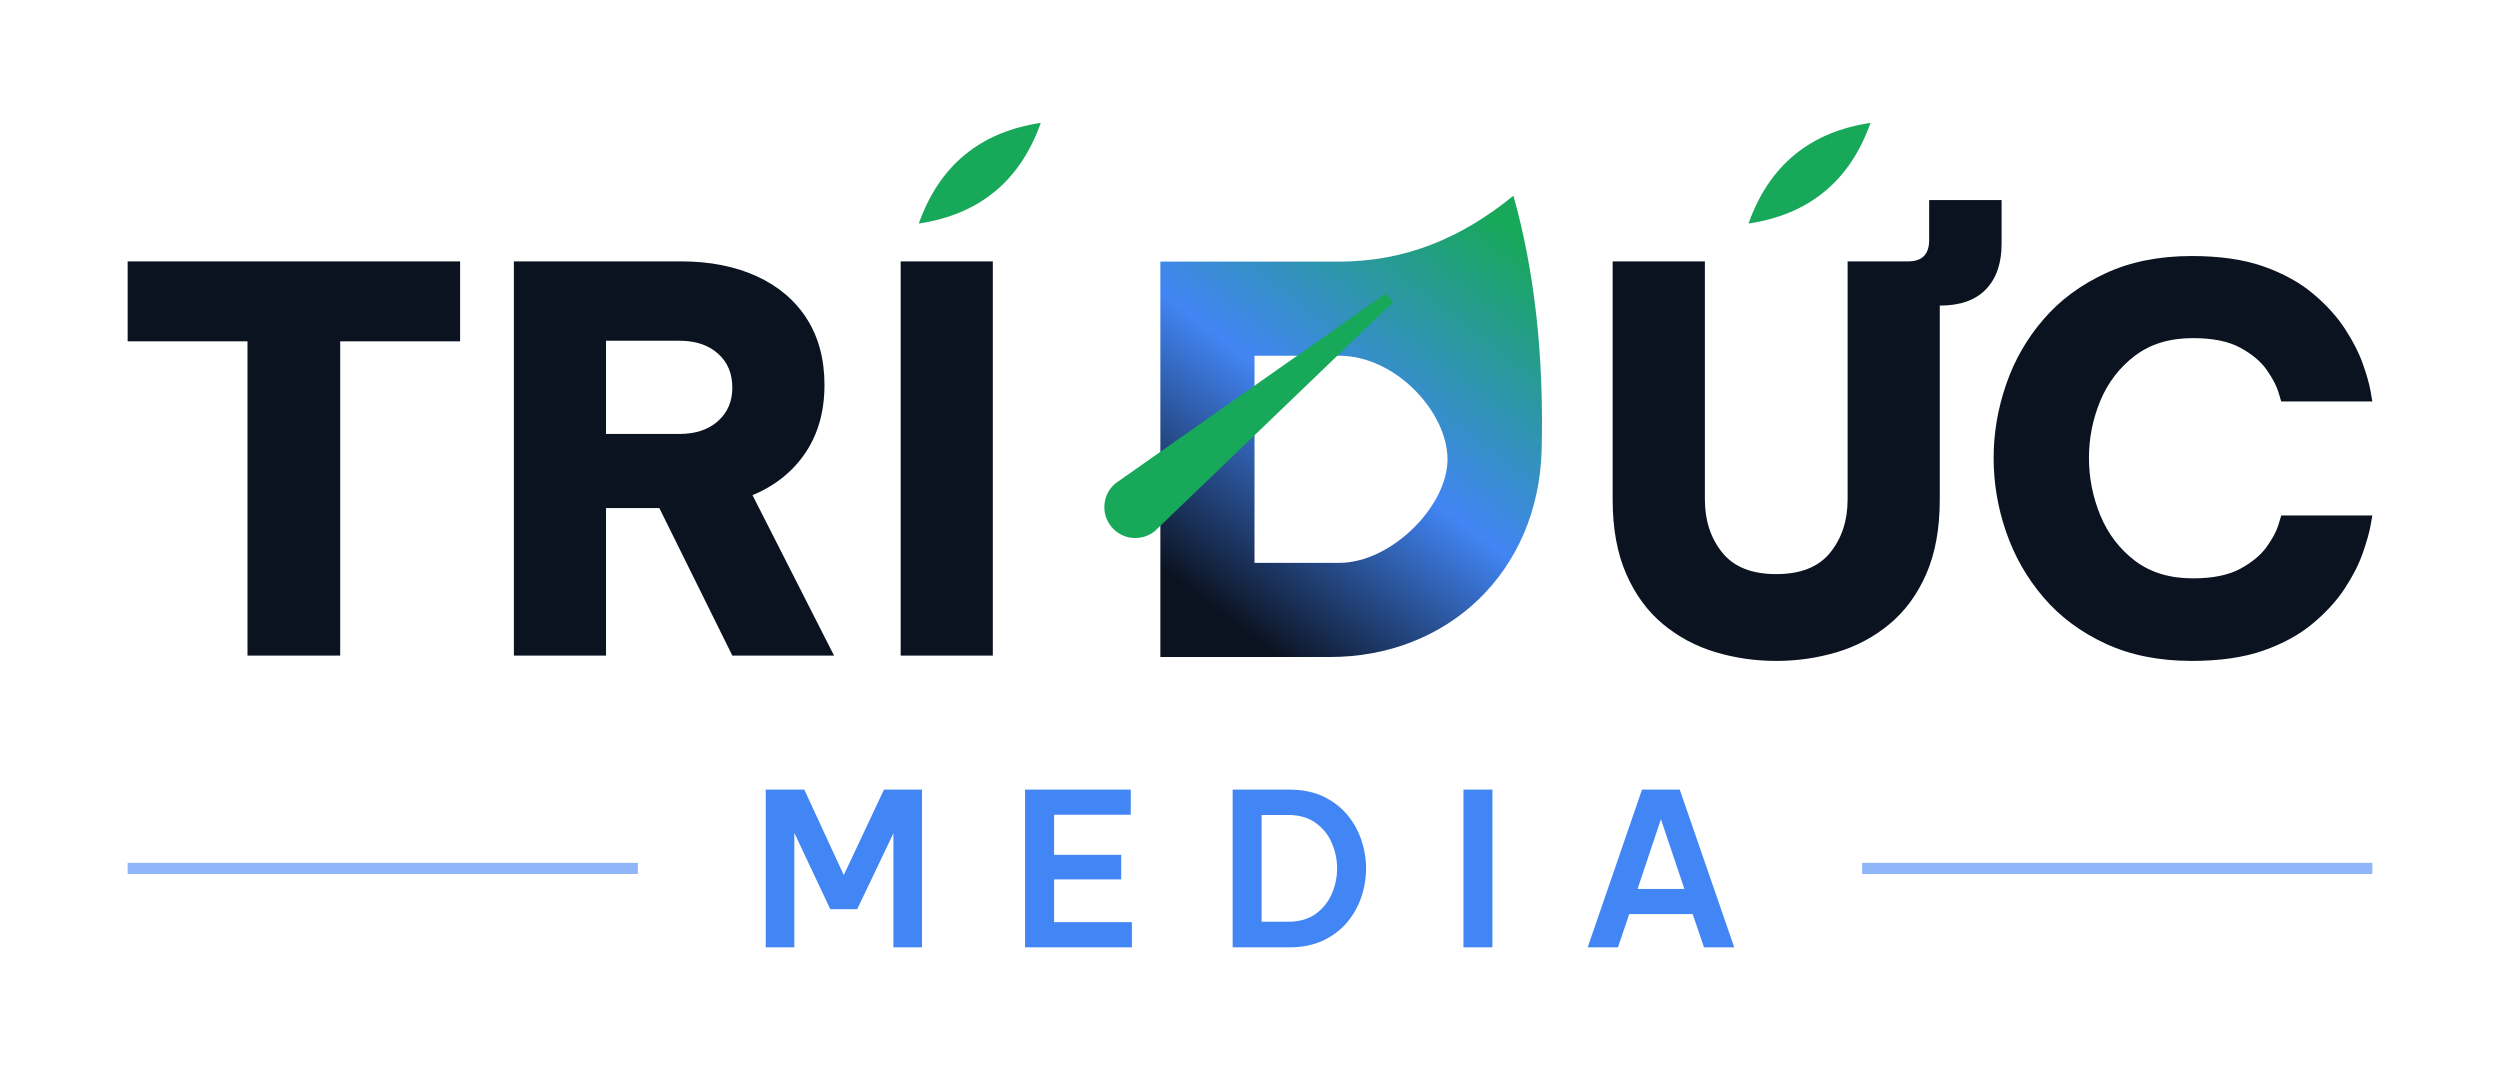
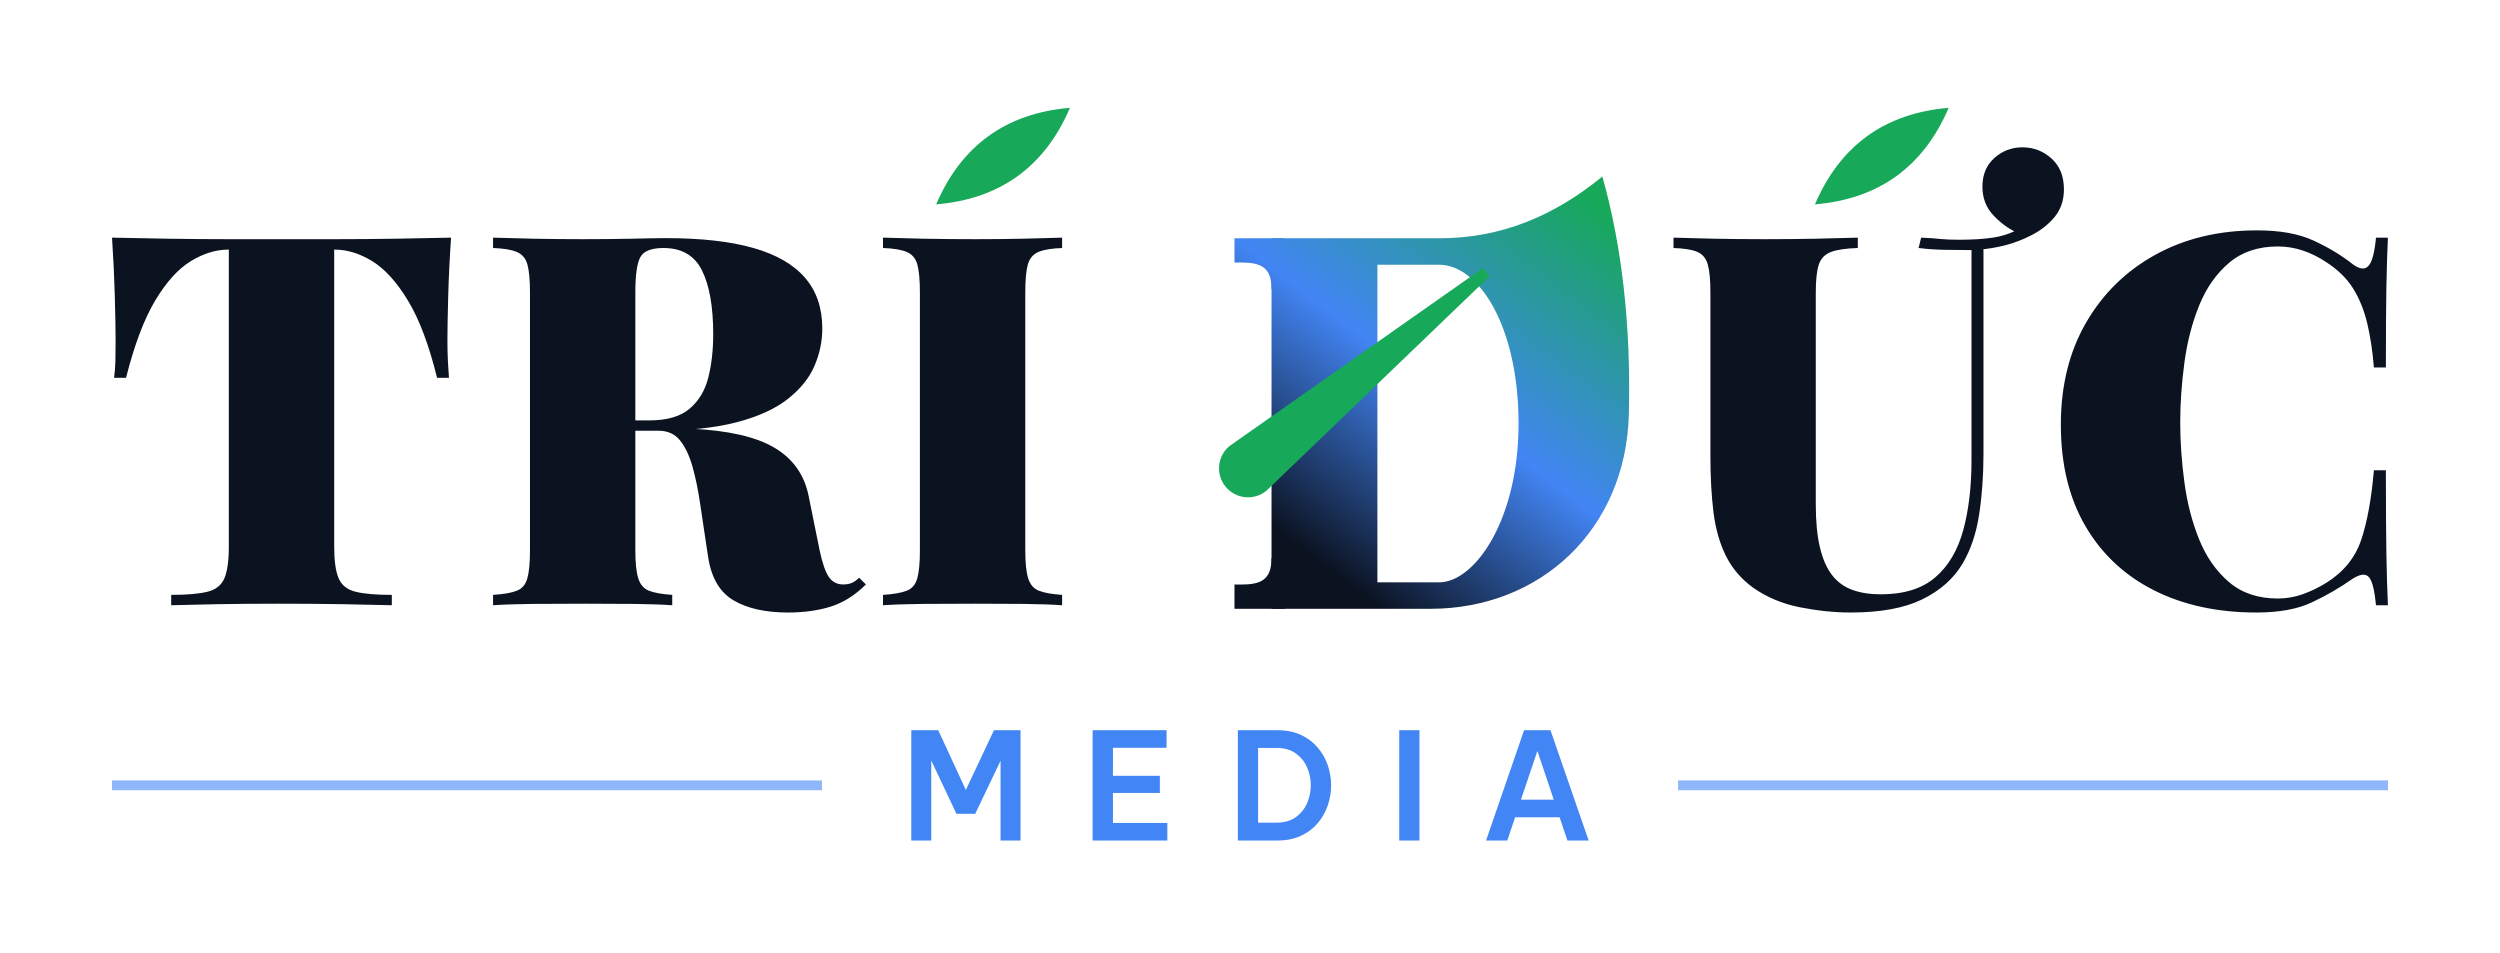
- <svg xmlns="http://www.w3.org/2000/svg" viewBox="-13.53 -14.76 313.35 134.74" role="img" aria-label="Trí Đức Media">
+ <svg xmlns="http://www.w3.org/2000/svg" viewBox="-14.29 -15.94 357.05 136.04" role="img" aria-label="Trí Đức Media">
  <defs>
    <linearGradient id="h-color-g" gradientUnits="userSpaceOnUse" x1="22" y1="102" x2="97" y2="4">
      <stop offset="0.12" stop-color="#0B1220" />
      <stop offset="0.5" stop-color="#4285F4" />
      <stop offset="0.95" stop-color="#17A85A" />
    </linearGradient>
  </defs>
-   <path fill="#0B1220" d="M29.11 67.41L17.49 67.41L17.49 28.02L2.47 28.02L2.47 18.00L44.14 18.00L44.14 28.02L29.11 28.02L29.11 67.41ZM62.43 67.41L50.88 67.41L50.88 18.00L71.78 18.00Q77.26 18.00 81.33 19.87Q85.40 21.74 87.61 25.21Q89.81 28.68 89.81 33.49L89.81 33.49Q89.81 38.43 87.44 41.97Q85.07 45.51 80.79 47.31L80.79 47.31L91.01 67.41L78.26 67.41L69.11 48.92L62.43 48.92L62.43 67.41ZM71.65 27.95L71.65 27.95L62.43 27.95L62.43 39.63L71.65 39.63Q74.65 39.63 76.45 38.03Q78.26 36.43 78.26 33.83L78.26 33.83Q78.26 31.15 76.45 29.55Q74.65 27.95 71.65 27.95ZM110.91 67.41L99.36 67.41L99.36 18.00L110.91 18.00L110.91 67.41ZM209.10 68.08L209.10 68.08Q205.16 68.08 201.49 66.98Q197.82 65.88 194.91 63.47Q192.01 61.07 190.31 57.20Q188.60 53.32 188.60 47.85L188.60 47.85L188.60 18.00L200.16 18.00L200.16 47.85Q200.16 51.79 202.33 54.49Q204.50 57.20 209.10 57.20L209.10 57.20Q213.71 57.20 215.88 54.49Q218.05 51.79 218.05 47.85L218.05 47.85L218.05 18.00L225.66 18.00Q228.27 18.00 228.27 15.33L228.27 15.33L228.27 10.32L237.35 10.32L237.35 15.80Q237.35 19.47 235.38 21.51Q233.41 23.54 229.67 23.54L229.67 23.54L229.60 23.54L229.60 47.85Q229.60 53.32 227.90 57.20Q226.20 61.07 223.29 63.47Q220.39 65.88 216.72 66.98Q213.04 68.08 209.10 68.08ZM261.19 68.08L261.19 68.08Q255.04 68.08 250.37 65.91Q245.69 63.74 242.59 60.10Q239.48 56.46 237.92 51.92Q236.35 47.38 236.35 42.64L236.35 42.64Q236.35 37.97 237.92 33.42Q239.48 28.88 242.59 25.28Q245.69 21.67 250.37 19.50Q255.04 17.33 261.19 17.33L261.19 17.33Q266.46 17.33 270.17 18.63Q273.87 19.94 276.38 22.04Q278.88 24.14 280.38 26.45Q281.89 28.75 282.62 30.82Q283.35 32.89 283.59 34.23Q283.82 35.56 283.82 35.56L283.82 35.56L272.40 35.56Q272.40 35.56 272.04 34.36Q271.67 33.16 270.57 31.59Q269.47 30.02 267.26 28.82Q265.06 27.62 261.32 27.62L261.32 27.62Q256.98 27.62 254.07 29.82Q251.17 32.02 249.73 35.46Q248.30 38.90 248.30 42.64L248.30 42.64Q248.30 46.38 249.73 49.85Q251.17 53.32 254.07 55.53Q256.98 57.73 261.32 57.73L261.32 57.73Q265.06 57.73 267.26 56.53Q269.47 55.33 270.57 53.79Q271.67 52.25 272.04 51.05Q272.40 49.85 272.40 49.85L272.40 49.85L283.82 49.85Q283.82 49.85 283.59 51.15Q283.35 52.45 282.62 54.56Q281.89 56.66 280.38 58.97Q278.88 61.27 276.38 63.37Q273.87 65.48 270.17 66.78Q266.46 68.08 261.19 68.08Z" />
-   <g transform="translate(118.93 7.41) scale(0.59)">
-     <path fill="url(#h-color-g)" fill-rule="evenodd" d="M22 18H60C74 18 86 13 97 4C101.5 20 103.5 38 103 58C102.3 84 83 102 58 102H22ZM42 38H60C72 38 83 50 83 60C83 70 71 82 60 82H42Z" />
+   <path fill="#0B1220" d="M50.13 18L50.13 18Q49.83 22.38 49.72 26.45Q49.61 30.53 49.61 32.68L49.61 32.68Q49.61 34.24 49.68 35.65Q49.76 37.06 49.83 38.02L49.83 38.02L48.13 38.02Q46.42 31.05 44.01 27.05Q41.60 23.04 38.89 21.37Q36.19 19.71 33.52 19.71L33.52 19.71L33.44 19.71L33.44 62.12Q33.44 65.16 34.07 66.64Q34.70 68.13 36.48 68.57Q38.26 69.02 41.67 69.02L41.67 69.02L41.67 70.50Q39.08 70.43 34.67 70.35Q30.25 70.28 25.43 70.28L25.43 70.28Q20.84 70.28 16.76 70.35Q12.68 70.43 10.16 70.50L10.16 70.50L10.16 69.02Q13.57 69.02 15.35 68.57Q17.13 68.13 17.76 66.64Q18.39 65.16 18.39 62.12L18.39 62.12L18.39 19.71L18.32 19.71Q15.65 19.71 12.94 21.37Q10.23 23.04 7.86 27.01Q5.49 30.98 3.71 38.02L3.71 38.02L2.00 38.02Q2.15 37.06 2.19 35.65Q2.22 34.24 2.22 32.68L2.22 32.68Q2.22 30.53 2.11 26.45Q2.00 22.38 1.71 18L1.71 18Q5.26 18.07 9.57 18.15Q13.87 18.22 18.17 18.22Q22.47 18.22 25.95 18.22L25.95 18.22Q29.44 18.22 33.74 18.22Q38.04 18.22 42.34 18.15Q46.64 18.07 50.13 18ZM56.13 19.48L56.13 18Q58.28 18.07 61.81 18.15Q65.33 18.22 68.89 18.22L68.89 18.22Q72.60 18.22 76.01 18.15Q79.42 18.07 80.83 18.07L80.83 18.07Q88.39 18.07 93.32 19.48Q98.25 20.89 100.70 23.75Q103.15 26.60 103.15 30.98L103.15 30.98Q103.15 33.72 102.03 36.32Q100.92 38.91 98.25 41.02Q95.58 43.14 90.95 44.36Q86.31 45.58 79.19 45.58L79.19 45.58L72.08 45.58L72.08 44.10L78.45 44.10Q82.24 44.10 84.20 42.43Q86.17 40.76 86.87 37.98Q87.57 35.20 87.57 31.79L87.57 31.79Q87.57 25.93 85.98 22.71Q84.39 19.48 80.46 19.48L80.46 19.48Q77.93 19.48 77.19 20.74Q76.45 22.00 76.45 25.86L76.45 25.86L76.45 62.64Q76.45 65.31 76.86 66.64Q77.27 67.98 78.38 68.42Q79.49 68.87 81.72 69.02L81.72 69.02L81.72 70.50Q79.57 70.35 76.19 70.31Q72.82 70.28 69.33 70.28L69.33 70.28Q65.33 70.28 61.81 70.31Q58.28 70.35 56.13 70.50L56.13 70.50L56.13 69.02Q58.43 68.87 59.54 68.42Q60.66 67.98 61.03 66.64Q61.40 65.31 61.40 62.64L61.40 62.64L61.40 25.86Q61.40 23.12 61.03 21.82Q60.66 20.52 59.51 20.04Q58.36 19.56 56.13 19.48L56.13 19.48ZM71.78 45.58L71.63 44.32Q74.30 44.40 76.67 44.62Q79.05 44.84 81.05 45.03Q83.05 45.21 84.46 45.29L84.46 45.29Q92.39 45.66 96.36 48.03Q100.33 50.40 101.22 55.00L101.22 55.00L102.78 62.71Q103.37 65.46 104.11 66.50Q104.85 67.53 106.11 67.53L106.11 67.53Q106.85 67.53 107.37 67.31Q107.89 67.09 108.41 66.57L108.41 66.57L109.38 67.53Q107.08 69.83 104.37 70.69Q101.66 71.54 98.25 71.54L98.25 71.54Q93.43 71.54 90.47 69.80Q87.50 68.05 86.83 63.53L86.83 63.53L85.72 56.11Q85.28 53.07 84.61 50.70Q83.94 48.33 82.83 46.96Q81.72 45.58 79.79 45.58L79.79 45.58L71.78 45.58ZM137.40 18L137.40 18L137.40 19.48Q135.18 19.56 134.03 20.04Q132.88 20.52 132.51 21.82Q132.14 23.12 132.14 25.86L132.14 25.86L132.14 62.64Q132.14 65.31 132.55 66.64Q132.96 67.98 134.07 68.42Q135.18 68.87 137.40 69.02L137.40 69.02L137.40 70.50Q135.25 70.35 131.88 70.31Q128.51 70.28 125.02 70.28L125.02 70.28Q121.02 70.28 117.49 70.31Q113.97 70.35 111.82 70.50L111.82 70.50L111.82 69.02Q114.12 68.87 115.23 68.42Q116.35 67.98 116.72 66.64Q117.09 65.31 117.09 62.64L117.09 62.64L117.09 25.86Q117.09 23.12 116.72 21.82Q116.35 20.52 115.20 20.04Q114.05 19.56 111.82 19.48L111.82 19.48L111.82 18Q113.97 18.07 117.49 18.15Q121.02 18.22 125.02 18.22L125.02 18.22Q128.51 18.22 131.88 18.15Q135.25 18.07 137.40 18ZM250.01 71.54L250.01 71.54Q246.60 71.54 242.81 70.80Q239.03 70.06 236.07 67.98L236.07 67.98Q233.54 66.13 232.21 63.46Q230.88 60.79 230.43 57.23Q229.99 53.67 229.99 49.14L229.99 49.14L229.99 25.86Q229.99 23.12 229.61 21.82Q229.24 20.52 228.13 20.04Q227.02 19.56 224.72 19.48L224.72 19.48L224.72 18Q226.87 18.07 230.39 18.15Q233.92 18.22 237.77 18.22L237.77 18.22Q241.63 18.22 245.19 18.15Q248.75 18.07 251.04 18L251.04 18L251.04 19.48Q248.52 19.56 247.23 20.04Q245.93 20.52 245.48 21.82Q245.04 23.12 245.04 25.86L245.04 25.86L245.04 56.11Q245.04 59.75 245.63 62.23Q246.22 64.72 247.37 66.20Q248.52 67.68 250.27 68.31Q252.01 68.94 254.31 68.94L254.31 68.94Q259.28 68.94 262.09 66.53Q264.91 64.12 266.10 59.78Q267.28 55.45 267.28 49.74L267.28 49.74L267.28 19.33L267.43 19.78Q265.50 19.78 263.54 19.74Q261.57 19.71 259.72 19.48L259.72 19.48L260.09 18Q261.80 18.07 262.83 18.19Q263.87 18.30 265.50 18.30L265.50 18.30Q268.32 18.30 270.32 18Q272.33 17.70 274.11 16.74L274.11 16.74L273.88 17.33Q272.03 16.52 270.44 14.85Q268.84 13.18 268.84 10.73L268.84 10.73Q268.84 8.14 270.55 6.62Q272.25 5.10 274.55 5.10L274.55 5.10Q276.92 5.10 278.70 6.69Q280.48 8.29 280.48 11.10L280.48 11.10Q280.48 13.40 279.19 15.00Q277.89 16.59 275.89 17.63L275.89 17.63Q274.03 18.59 272.14 19.08Q270.25 19.56 268.40 19.71L268.40 19.71L268.99 19.33L268.99 48.92Q268.99 53.52 268.36 57.60Q267.73 61.68 265.95 64.64L265.95 64.64Q264.02 67.83 260.20 69.68Q256.38 71.54 250.01 71.54ZM308.07 16.96L308.07 16.96Q312.96 16.96 316.11 18.41Q319.26 19.85 321.71 21.78L321.71 21.78Q323.19 22.89 323.97 22.04Q324.75 21.19 325.05 18L325.05 18L326.75 18Q326.61 20.97 326.53 25.23Q326.46 29.49 326.46 36.54L326.46 36.54L324.75 36.54Q324.46 32.98 323.79 30.20Q323.12 27.42 321.79 25.27Q320.45 23.12 317.93 21.49L317.93 21.49Q316.37 20.45 314.63 19.85Q312.89 19.26 311.03 19.26L311.03 19.26Q306.81 19.26 304.06 21.60Q301.32 23.93 299.80 27.68Q298.28 31.42 297.69 35.83Q297.09 40.25 297.09 44.40L297.09 44.40Q297.09 48.55 297.69 52.96Q298.28 57.38 299.80 61.12Q301.32 64.86 304.06 67.20Q306.81 69.54 311.03 69.54L311.03 69.54Q312.89 69.54 314.63 68.91Q316.37 68.28 317.93 67.31L317.93 67.31Q321.64 65.01 322.94 61.16Q324.23 57.30 324.75 51.22L324.75 51.22L326.46 51.22Q326.46 58.49 326.53 62.97Q326.61 67.46 326.75 70.50L326.75 70.50L325.05 70.50Q324.75 67.31 324.05 66.50Q323.34 65.68 321.71 66.72L321.71 66.72Q318.97 68.65 315.89 70.09Q312.81 71.54 307.99 71.54L307.99 71.54Q299.61 71.54 293.31 68.35Q287.01 65.16 283.52 59.15Q280.04 53.15 280.04 44.69L280.04 44.69Q280.04 36.39 283.63 30.16Q287.23 23.93 293.53 20.45Q299.84 16.96 308.07 16.96Z" />
+   <g transform="translate(153.45 6.75) scale(0.63)">
+     <path fill="url(#h-color-g)" fill-rule="evenodd" d="M22 18H60C74 18 86 13 97 4C101.5 20 103.5 38 103 58C102.3 84 83 102 58 102H22ZM46 24H60C69 24 78 38 78 60C78 82 68 96 60 96H46Z" />
+     <path fill="url(#h-color-g)" d="M13.6 18H25V29.5H22C22 24.5 19.5 23.5 15.1 23.5H13.6ZM13.6 102H25V90.5H22C22 95.5 19.5 96.5 15.1 96.5H13.6Z" />
    <path fill="#17A85A" d="M20.83 75.24L71.45 26.6L69.92 24.75L12.47 65.1A6.571 6.571 0 0 0 20.83 75.24Z" />
  </g>
-   <path fill="#17A85A" d="M101.63 13.26Q113.06 11.54 116.92 0.64Q105.49 2.36 101.63 13.26ZM205.63 13.26Q217.06 11.54 220.92 0.64Q209.49 2.36 205.63 13.26Z" />
-   <path fill="#4285F4" d="M86.03 103.98L82.45 103.98L82.45 84.21L87.28 84.21L92.23 94.92L97.27 84.21L102.03 84.21L102.03 103.98L98.45 103.98L98.45 89.69L93.91 99.20L90.54 99.20L86.03 89.63L86.03 103.98ZM128.34 103.98L114.95 103.98L114.95 84.21L128.20 84.21L128.20 87.36L118.59 87.36L118.59 92.38L127.00 92.38L127.00 95.46L118.59 95.46L118.59 100.82L128.34 100.82L128.34 103.98ZM148.07 103.98L140.97 103.98L140.97 84.21L148.07 84.21Q150.48 84.21 152.28 85.05Q154.08 85.89 155.29 87.31Q156.49 88.73 157.09 90.49Q157.69 92.25 157.69 94.09L157.69 94.09Q157.69 95.94 157.09 97.70Q156.49 99.46 155.29 100.88Q154.08 102.29 152.28 103.14Q150.48 103.98 148.07 103.98L148.07 103.98ZM147.91 87.39L147.91 87.39L144.60 87.39L144.60 100.77L147.91 100.77Q150.00 100.77 151.36 99.80Q152.72 98.82 153.39 97.29Q154.06 95.75 154.06 94.07L154.06 94.07Q154.06 92.41 153.39 90.88Q152.72 89.34 151.36 88.37Q150.00 87.39 147.91 87.39ZM173.53 103.98L169.90 103.98L169.90 84.21L173.53 84.21L173.53 103.98ZM189.26 103.98L185.47 103.98L192.28 84.21L197.01 84.21L203.84 103.98L200.05 103.98L198.63 99.81L190.68 99.81L189.26 103.98ZM194.65 87.92L191.72 96.66L197.59 96.66L194.65 87.92Z" />
-   <rect x="2.47" y="93.39" width="63.95" height="1.4" fill="#4285F4" opacity="0.6" />
-   <rect x="219.87" y="93.39" width="63.95" height="1.4" fill="#4285F4" opacity="0.6" />
+   <path fill="#17A85A" d="M119.41 13.25Q133.11 12.09 138.52 -0.54Q124.83 0.62 119.41 13.25ZM244.92 13.25Q258.61 12.09 264.02 -0.54Q250.33 0.62 244.92 13.25Z" />
+   <path fill="#4285F4" d="M118.71 104.10L115.86 104.10L115.86 88.35L119.71 88.35L123.65 96.88L127.67 88.35L131.46 88.35L131.46 104.10L128.61 104.10L128.61 92.71L124.99 100.29L122.31 100.29L118.71 92.67L118.71 104.10ZM152.43 104.10L141.76 104.10L141.76 88.35L152.32 88.35L152.32 90.86L144.66 90.86L144.66 94.86L151.36 94.86L151.36 97.31L144.66 97.31L144.66 101.59L152.43 101.59L152.43 104.10ZM168.16 104.10L162.50 104.10L162.50 88.35L168.16 88.35Q170.07 88.35 171.51 89.02Q172.95 89.69 173.90 90.82Q174.86 91.95 175.34 93.35Q175.82 94.76 175.82 96.22L175.82 96.22Q175.82 97.69 175.34 99.10Q174.86 100.50 173.90 101.63Q172.95 102.76 171.51 103.43Q170.07 104.10 168.16 104.10L168.16 104.10ZM168.03 90.88L168.03 90.88L165.39 90.88L165.39 101.55L168.03 101.55Q169.69 101.55 170.77 100.77Q171.86 99.99 172.39 98.77Q172.92 97.54 172.92 96.20L172.92 96.20Q172.92 94.88 172.39 93.66Q171.86 92.44 170.77 91.66Q169.69 90.88 168.03 90.88ZM188.44 104.10L185.55 104.10L185.55 88.35L188.44 88.35L188.44 104.10ZM200.98 104.10L197.95 104.10L203.38 88.35L207.15 88.35L212.60 104.10L209.57 104.10L208.45 100.78L202.10 100.78L200.98 104.10ZM205.28 91.31L202.93 98.27L207.62 98.27L205.28 91.31Z" />
+   <rect x="1.71" y="95.52" width="101.39" height="1.4" fill="#4285F4" opacity="0.6" />
+   <rect x="225.37" y="95.52" width="101.39" height="1.4" fill="#4285F4" opacity="0.6" />
</svg>
